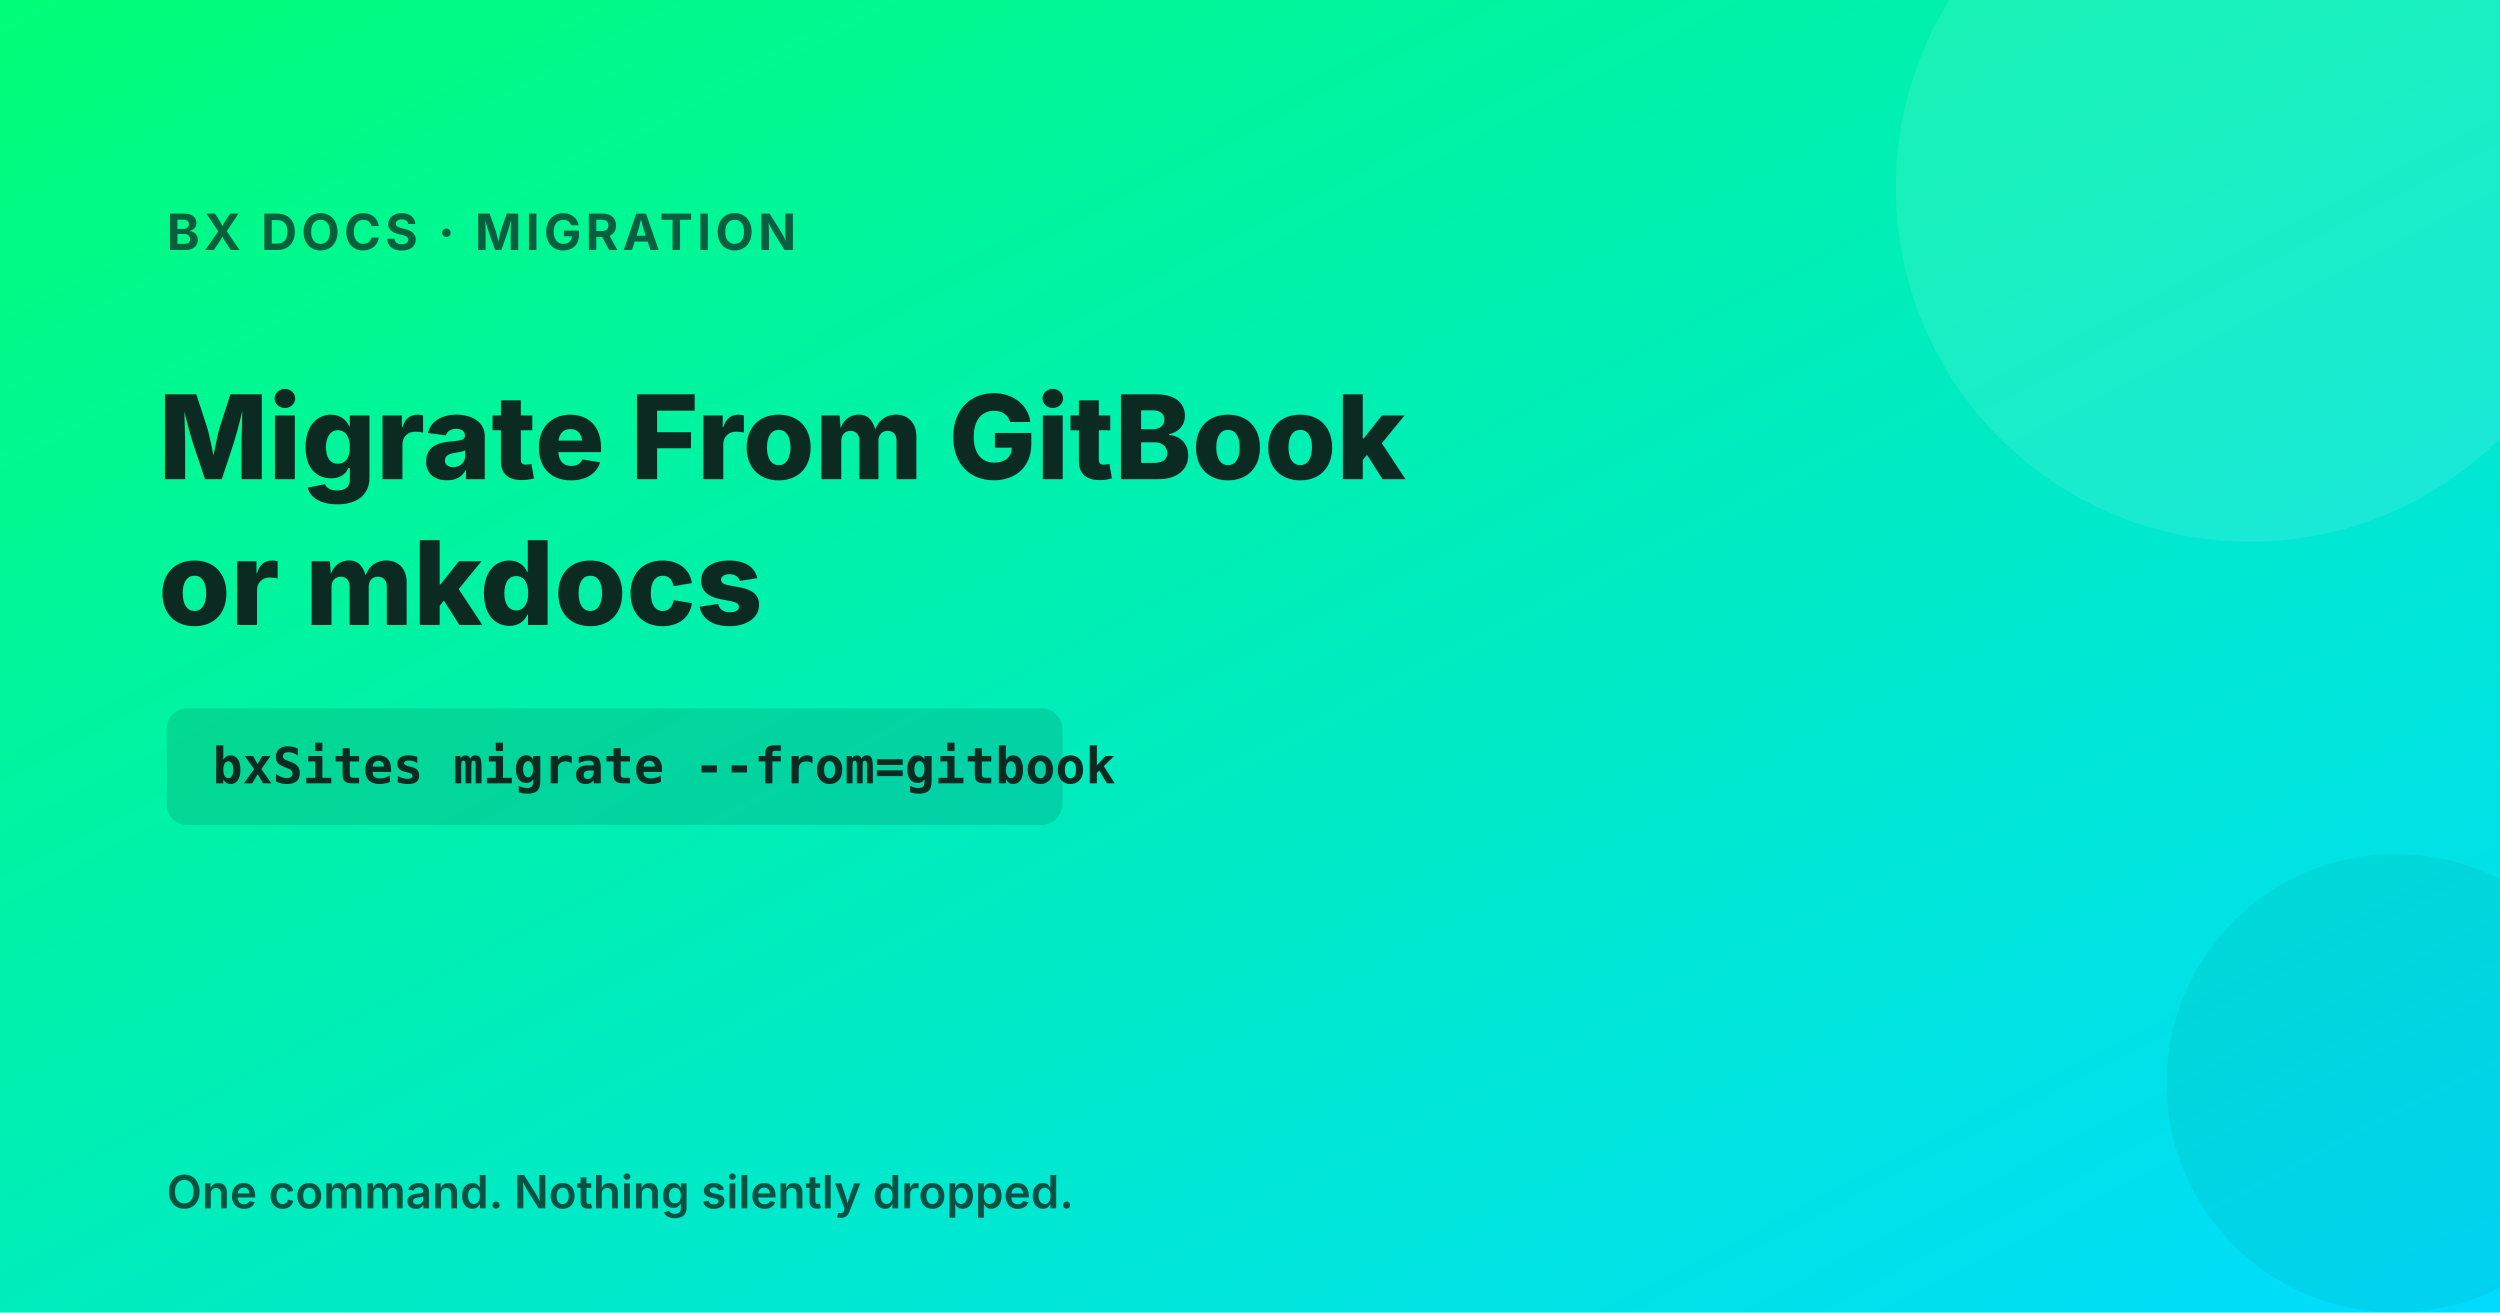
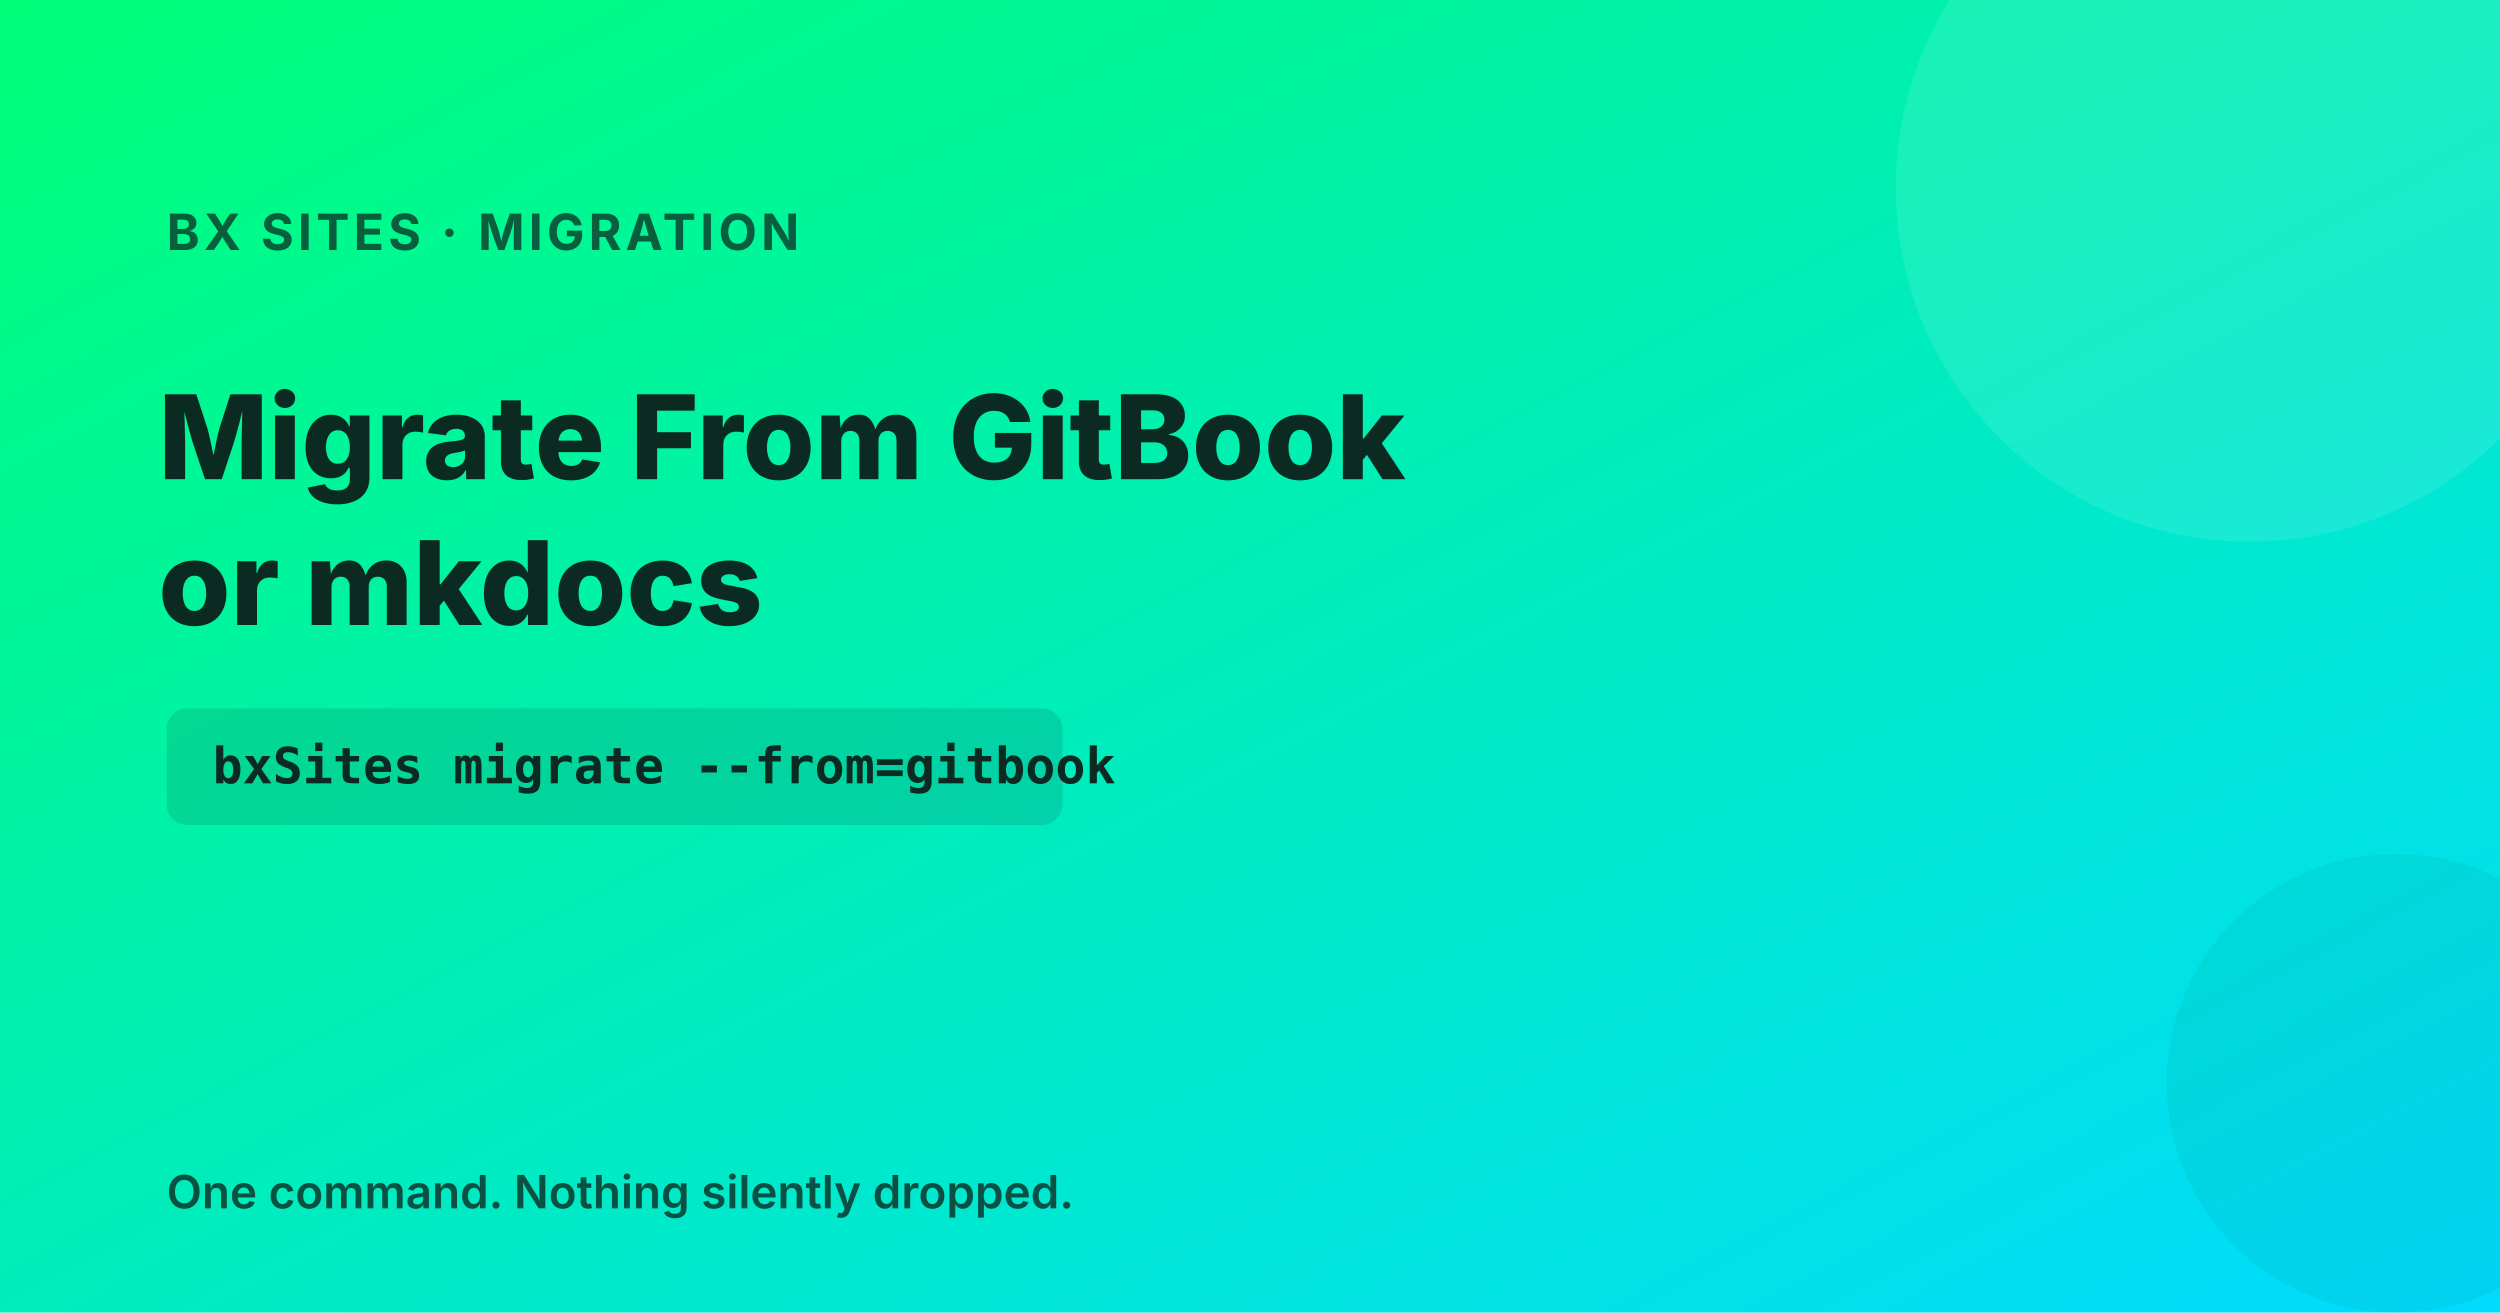
<svg xmlns="http://www.w3.org/2000/svg" viewBox="0 0 1200 630" width="1200" height="630" role="img" aria-label="Migrate From GitBook or mkdocs in One Command">
  <defs>
    <linearGradient id="g5" x1="0%" y1="0%" x2="100%" y2="100%">
      <stop offset="0%" stop-color="#00FF78" />
      <stop offset="100%" stop-color="#00DBFF" />
    </linearGradient>
  </defs>
  <rect width="1200" height="630" fill="url(#g5)" />
  <circle cx="1080" cy="90" r="170" fill="#ffffff" opacity="0.10" />
  <circle cx="1150" cy="520" r="110" fill="#0B2B22" opacity="0.06" />
-   <text x="80" y="120" font-family="system-ui, -apple-system, 'Segoe UI', sans-serif" font-size="24" font-weight="700" fill="#0B2B22" opacity="0.75" letter-spacing="2">BX DOCS · MIGRATION</text>
+   <text x="80" y="120" font-family="system-ui, -apple-system, 'Segoe UI', sans-serif" font-size="24" font-weight="700" fill="#0B2B22" opacity="0.75" letter-spacing="2">BX SITES · MIGRATION</text>
  <text x="76" y="230" font-family="system-ui, -apple-system, 'Segoe UI', sans-serif" font-size="56" font-weight="800" fill="#0B2B22">
    <tspan x="76" dy="0">Migrate From GitBook</tspan>
    <tspan x="76" dy="70">or mkdocs</tspan>
  </text>
  <g transform="translate(80,340)">
    <rect x="0" y="0" width="430" height="56" rx="10" fill="#0B2B22" opacity="0.14" />
    <text x="22" y="36" font-family="ui-monospace, SFMono-Regular, Menlo, Consolas, monospace" font-size="24" font-weight="700" fill="#0B2B22">bxSites migrate --from=gitbook</text>
  </g>
  <text x="80" y="580" font-family="system-ui, -apple-system, 'Segoe UI', sans-serif" font-size="22" font-weight="600" fill="#0B2B22" opacity="0.8">One command. Nothing silently dropped.</text>
</svg>
